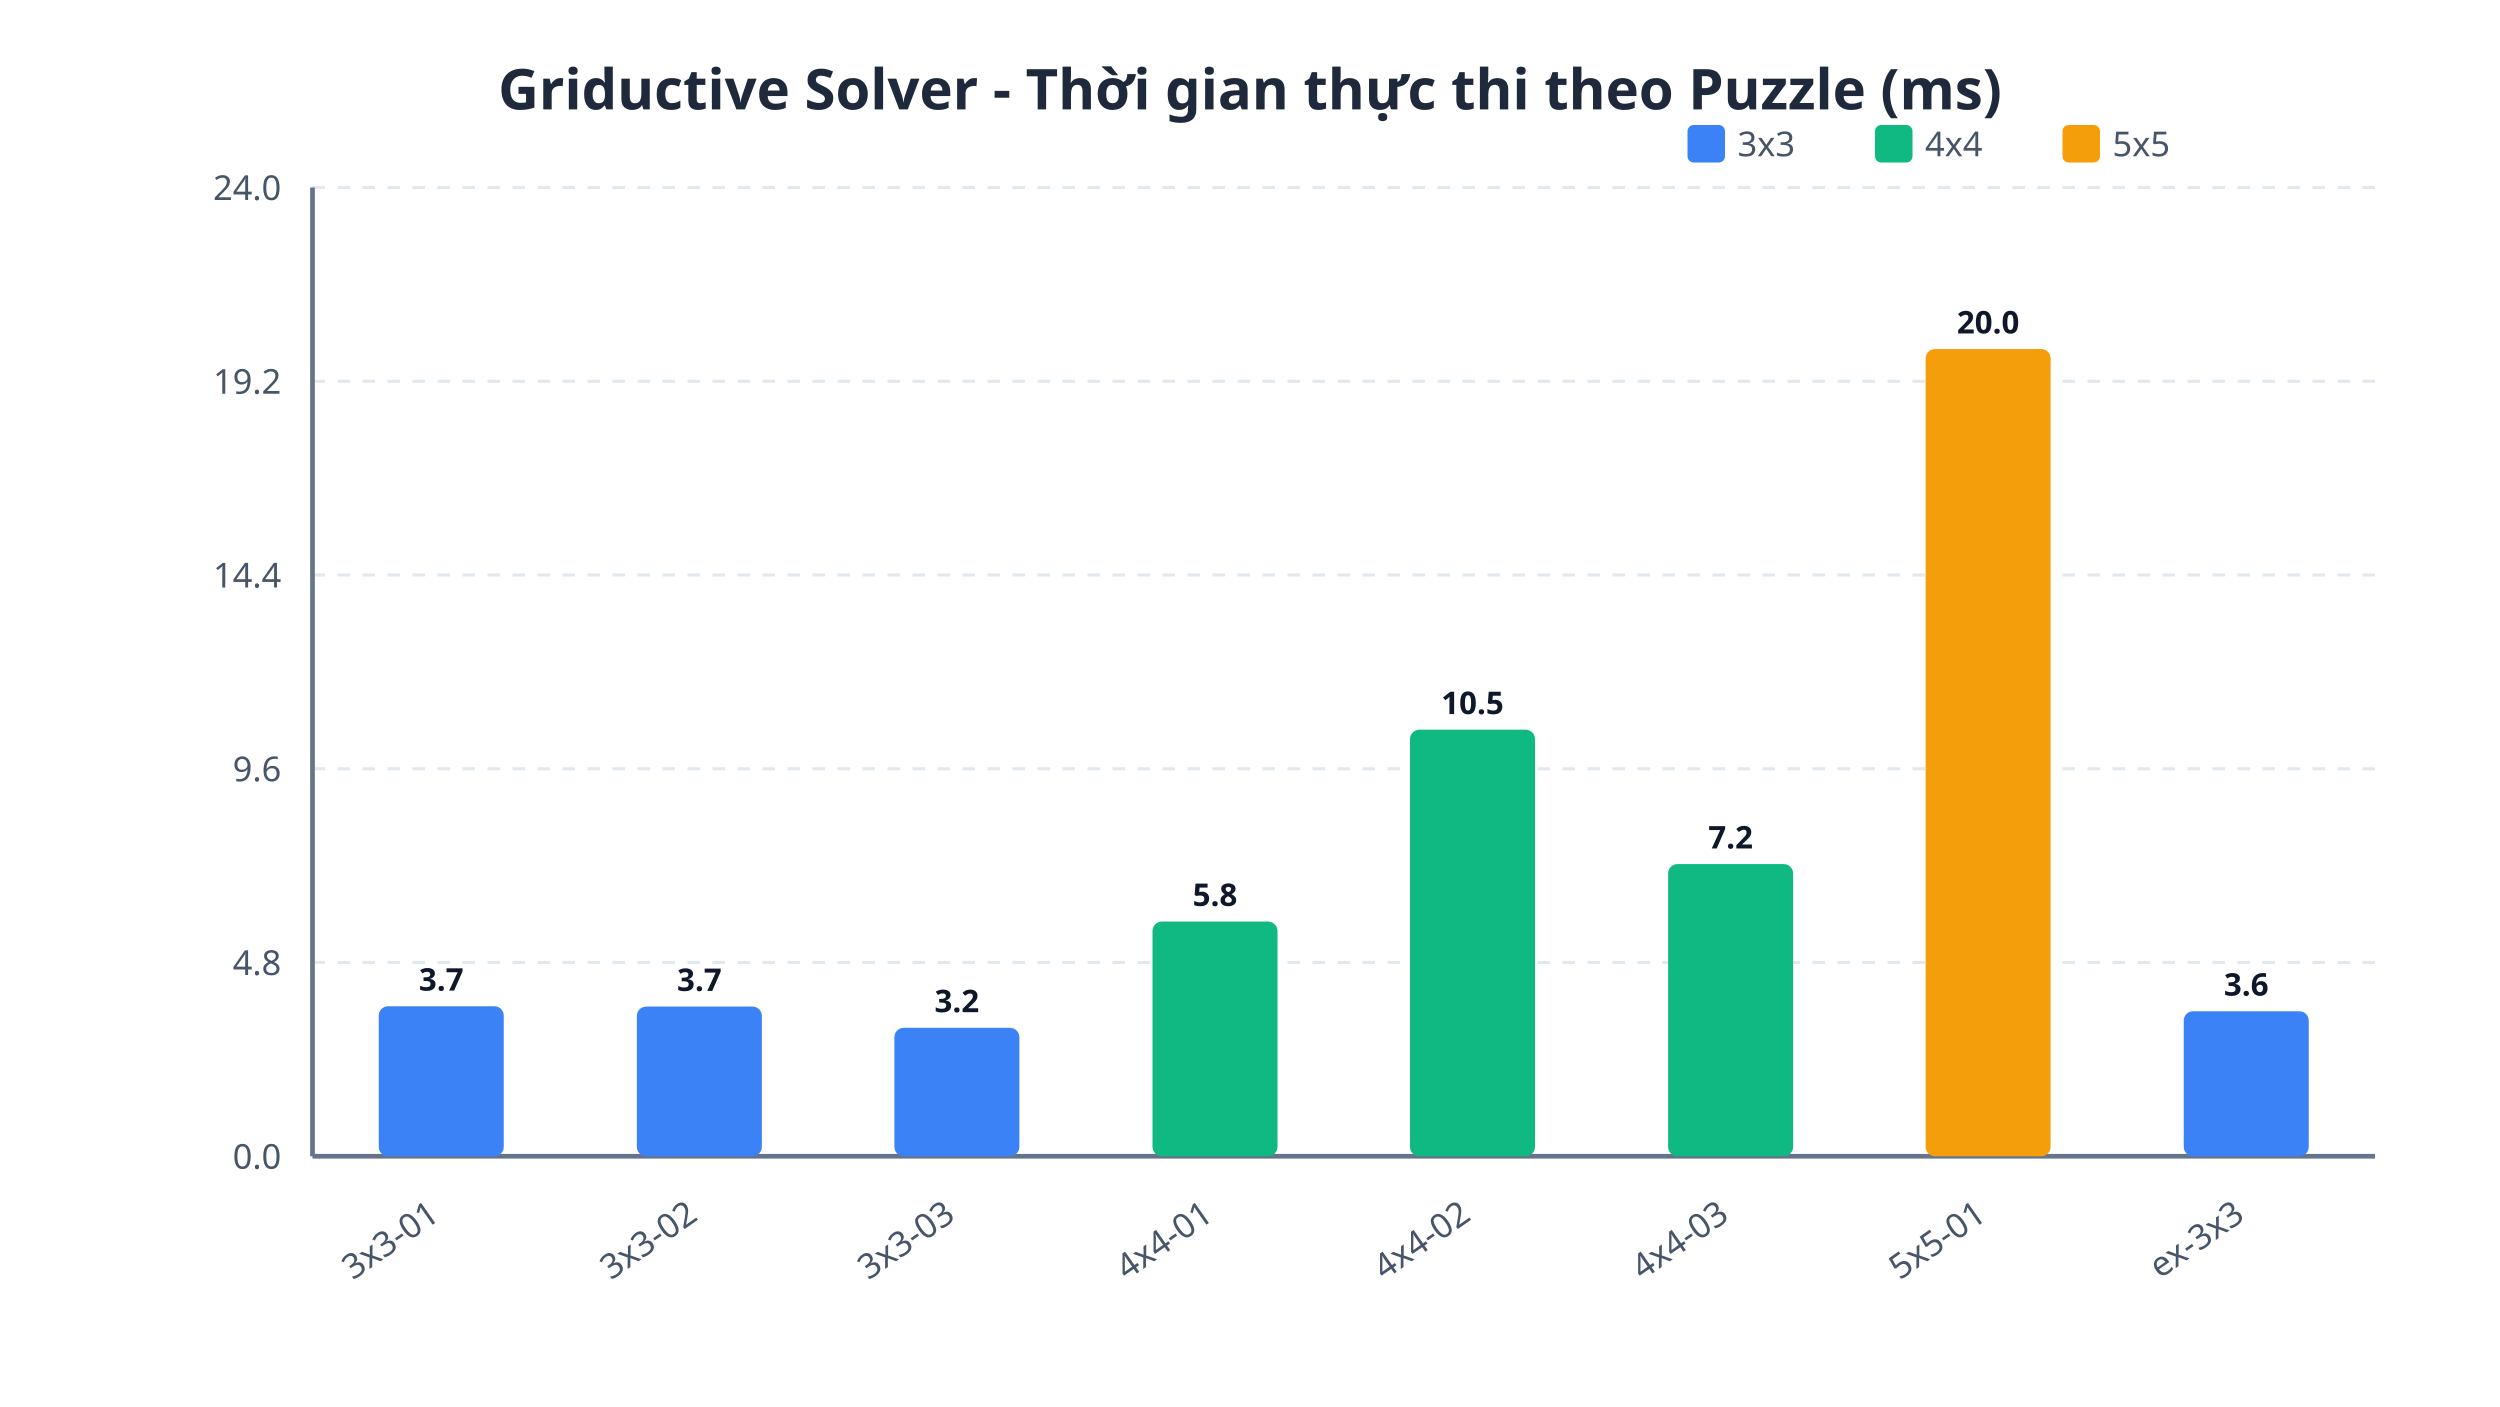
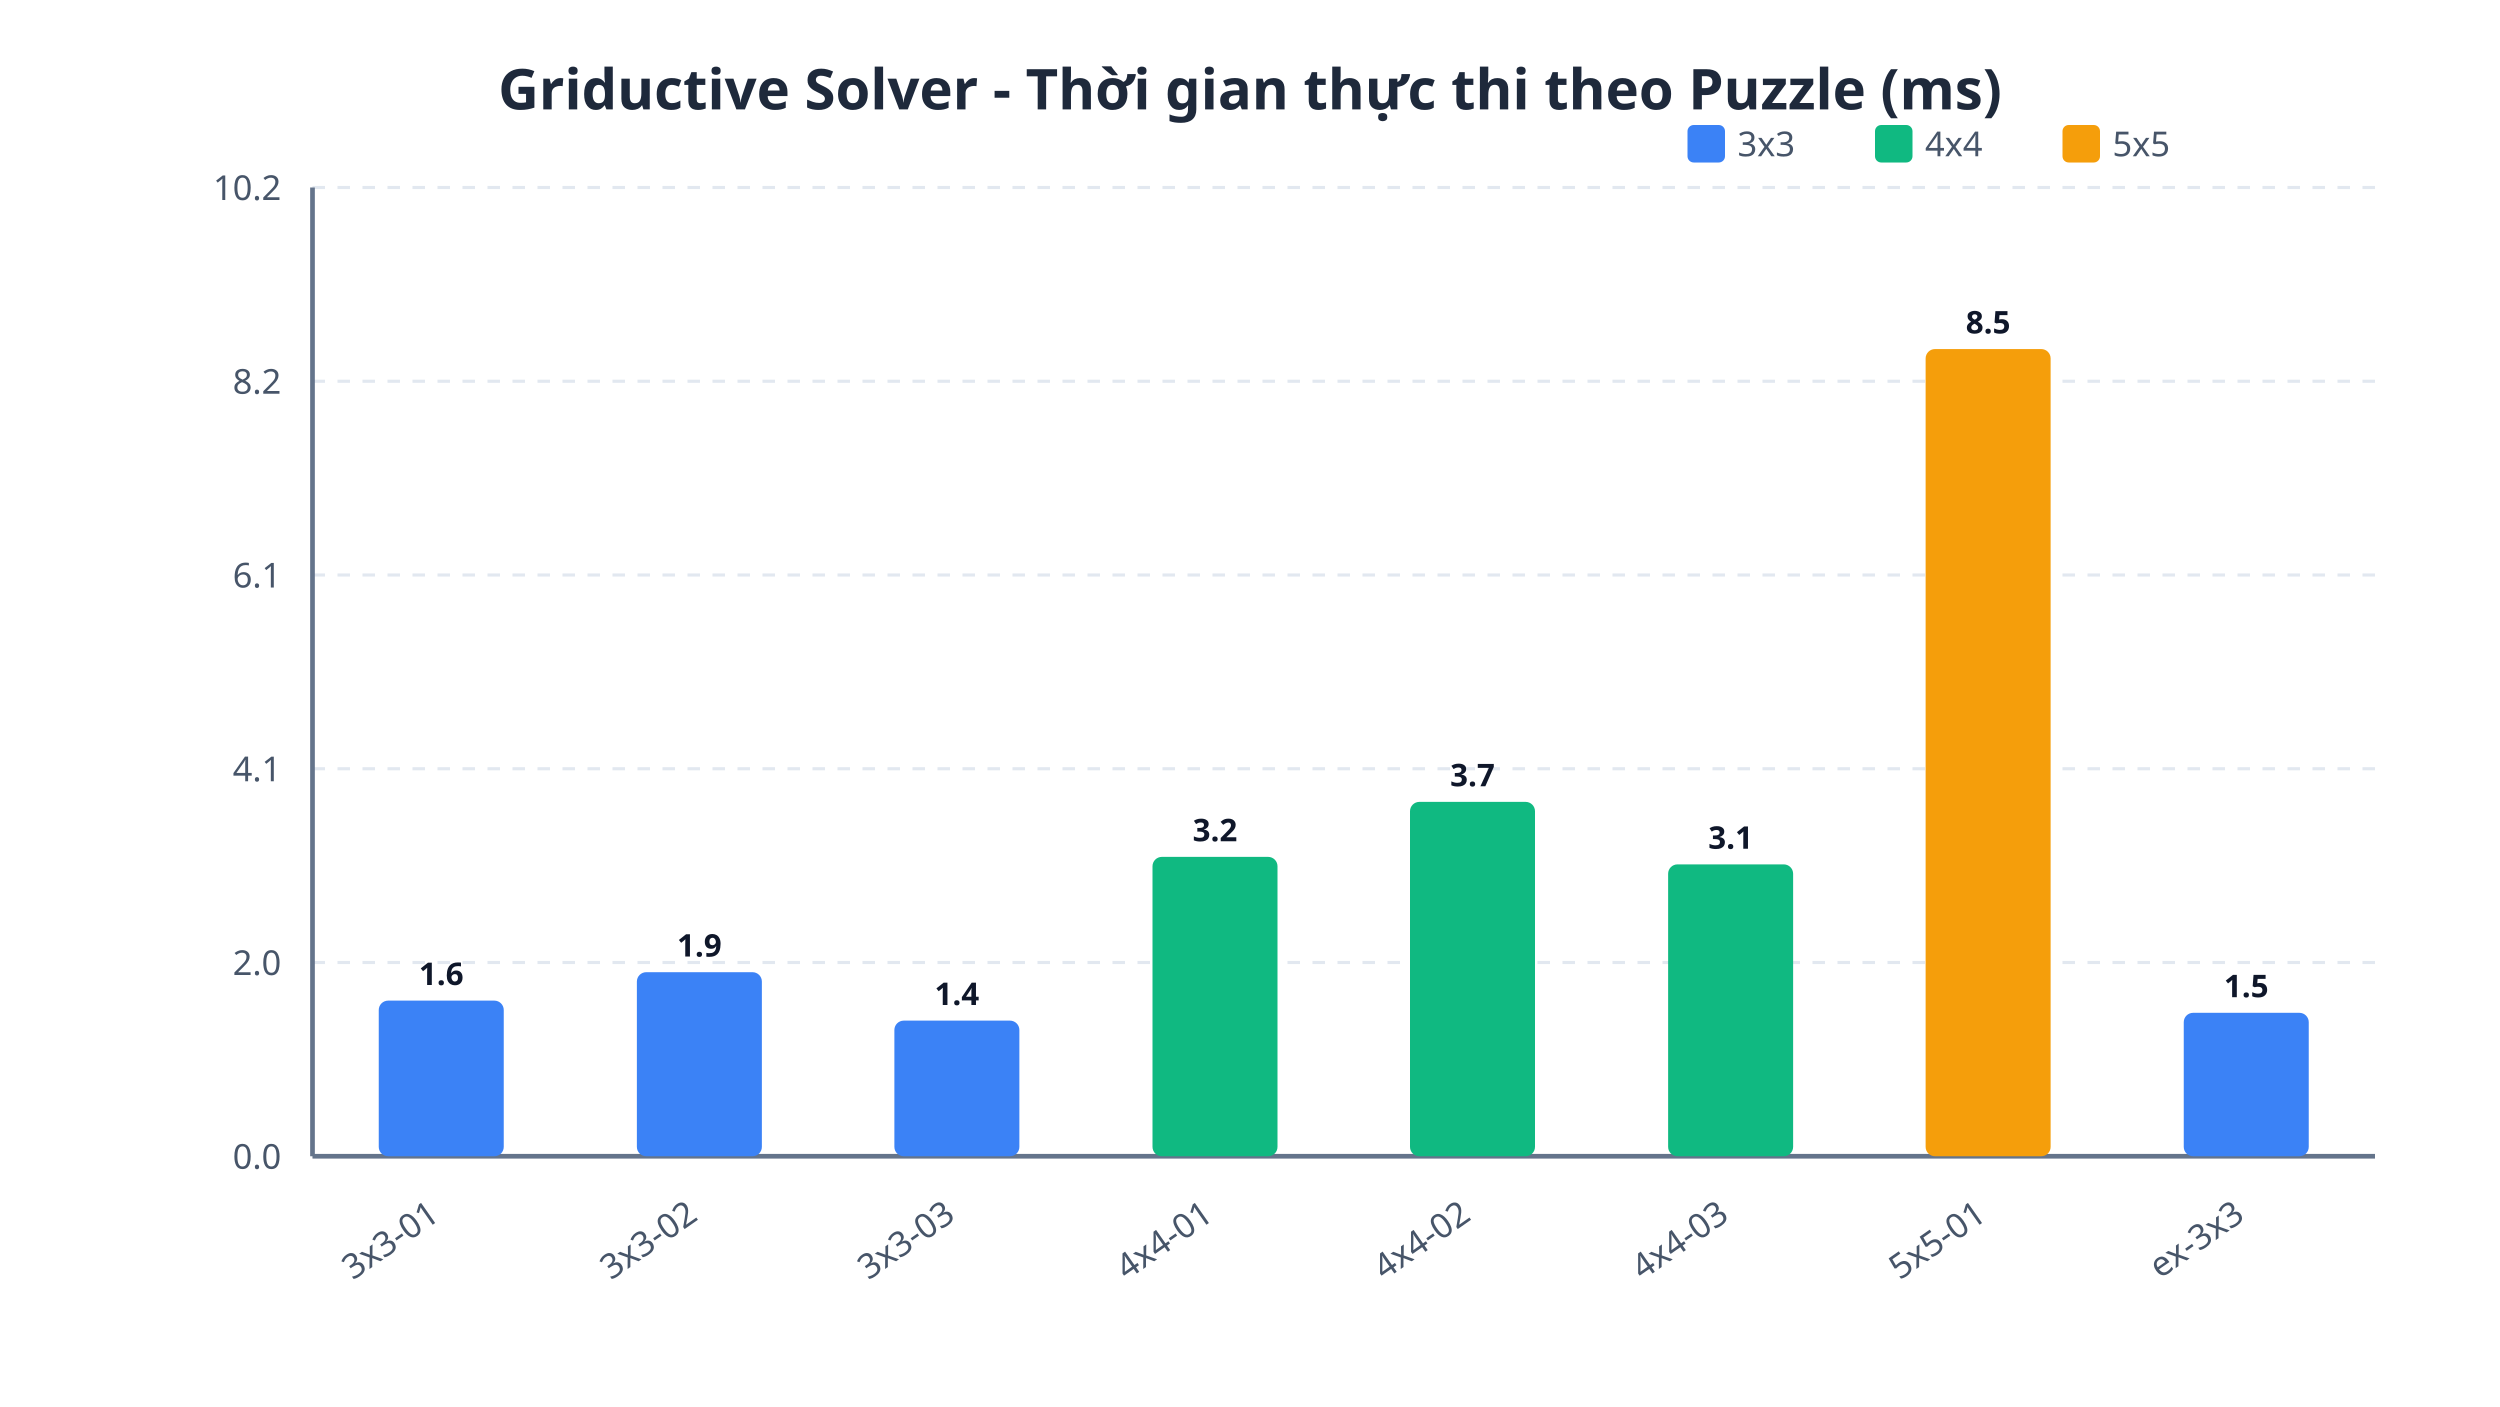
<svg xmlns="http://www.w3.org/2000/svg" viewBox="0 0 800 450" width="800" height="450">
  <style>
  .title { font-family: sans-serif; font-size: 18px; font-weight: bold; fill: #1e293b; text-anchor: middle; }
  .axis { stroke: #64748b; stroke-width: 1.5; }
  .grid { stroke: #e2e8f0; stroke-width: 1; stroke-dasharray: 4,4; }
  .label { font-family: sans-serif; font-size: 11px; fill: #475569; }
  .bar-3 { fill: #3b82f6; }
  .bar-4 { fill: #10b981; }
  .bar-5 { fill: #f59e0b; }
  .val { font-family: sans-serif; font-size: 10px; font-weight: bold; fill: #0f172a; text-anchor: middle; }
</style>
  <text class="title" x="400" y="35">Griductive Solver - Thời gian thực thi theo Puzzle (ms)</text>
  <line class="grid" x1="100" y1="370.0" x2="760" y2="370.0" />
  <text class="label" x="90" y="374.0" text-anchor="end">0.0</text>
  <line class="grid" x1="100" y1="308.0" x2="760" y2="308.0" />
-   <text class="label" x="90" y="312.0" text-anchor="end">4.8</text>
+   <text class="label" x="90" y="312.0" text-anchor="end">2.0</text>
  <line class="grid" x1="100" y1="246.0" x2="760" y2="246.0" />
-   <text class="label" x="90" y="250.0" text-anchor="end">9.6</text>
+   <text class="label" x="90" y="250.0" text-anchor="end">4.1</text>
  <line class="grid" x1="100" y1="184.0" x2="760" y2="184.0" />
-   <text class="label" x="90" y="188.0" text-anchor="end">14.4</text>
+   <text class="label" x="90" y="188.0" text-anchor="end">6.1</text>
  <line class="grid" x1="100" y1="122.0" x2="760" y2="122.0" />
-   <text class="label" x="90" y="126.0" text-anchor="end">19.2</text>
+   <text class="label" x="90" y="126.0" text-anchor="end">8.2</text>
  <line class="grid" x1="100" y1="60.0" x2="760" y2="60.0" />
-   <text class="label" x="90" y="64.0" text-anchor="end">24.0</text>
+   <text class="label" x="90" y="64.0" text-anchor="end">10.2</text>
  <line class="axis" x1="100" y1="370" x2="760" y2="370" />
  <line class="axis" x1="100" y1="60" x2="100" y2="370" />
-   <rect class="bar-3" x="121.2" y="322.0" width="40" height="48.0" rx="3" />
-   <text class="val" x="141.2" y="317.0">3.7</text>
+   <rect class="bar-3" x="121.2" y="320.2" width="40" height="49.8" rx="3" />
+   <text class="val" x="141.2" y="315.2">1.6</text>
  <text class="label" x="141.2" y="390" text-anchor="end" transform="rotate(-35, 141.2, 390)">3x3-01</text>
-   <rect class="bar-3" x="203.8" y="322.1" width="40" height="47.9" rx="3" />
-   <text class="val" x="223.8" y="317.1">3.7</text>
+   <rect class="bar-3" x="203.8" y="311.1" width="40" height="58.9" rx="3" />
+   <text class="val" x="223.8" y="306.1">1.9</text>
  <text class="label" x="223.8" y="390" text-anchor="end" transform="rotate(-35, 223.8, 390)">3x3-02</text>
-   <rect class="bar-3" x="286.2" y="328.9" width="40" height="41.1" rx="3" />
-   <text class="val" x="306.2" y="323.9">3.2</text>
+   <rect class="bar-3" x="286.2" y="326.6" width="40" height="43.4" rx="3" />
+   <text class="val" x="306.2" y="321.6">1.4</text>
  <text class="label" x="306.2" y="390" text-anchor="end" transform="rotate(-35, 306.2, 390)">3x3-03</text>
-   <rect class="bar-4" x="368.8" y="294.9" width="40" height="75.1" rx="3" />
-   <text class="val" x="388.8" y="289.9">5.8</text>
+   <rect class="bar-4" x="368.8" y="274.2" width="40" height="95.8" rx="3" />
+   <text class="val" x="388.8" y="269.2">3.2</text>
  <text class="label" x="388.8" y="390" text-anchor="end" transform="rotate(-35, 388.8, 390)">4x4-01</text>
-   <rect class="bar-4" x="451.2" y="233.5" width="40" height="136.5" rx="3" />
-   <text class="val" x="471.2" y="228.5">10.5</text>
+   <rect class="bar-4" x="451.2" y="256.6" width="40" height="113.4" rx="3" />
+   <text class="val" x="471.2" y="251.6">3.7</text>
  <text class="label" x="471.2" y="390" text-anchor="end" transform="rotate(-35, 471.2, 390)">4x4-02</text>
-   <rect class="bar-4" x="533.8" y="276.5" width="40" height="93.5" rx="3" />
-   <text class="val" x="553.8" y="271.5">7.2</text>
+   <rect class="bar-4" x="533.8" y="276.6" width="40" height="93.4" rx="3" />
+   <text class="val" x="553.8" y="271.6">3.1</text>
  <text class="label" x="553.8" y="390" text-anchor="end" transform="rotate(-35, 553.8, 390)">4x4-03</text>
  <rect class="bar-5" x="616.2" y="111.7" width="40" height="258.3" rx="3" />
-   <text class="val" x="636.2" y="106.7">20.0</text>
+   <text class="val" x="636.2" y="106.7">8.5</text>
  <text class="label" x="636.2" y="390" text-anchor="end" transform="rotate(-35, 636.2, 390)">5x5-01</text>
-   <rect class="bar-3" x="698.8" y="323.6" width="40" height="46.4" rx="3" />
-   <text class="val" x="718.8" y="318.6">3.6</text>
+   <rect class="bar-3" x="698.8" y="324.1" width="40" height="45.9" rx="3" />
+   <text class="val" x="718.8" y="319.1">1.5</text>
  <text class="label" x="718.8" y="390" text-anchor="end" transform="rotate(-35, 718.8, 390)">ex-3x3</text>
  <rect class="bar-3" x="540" y="40" width="12" height="12" rx="2" />
  <text class="label" x="556" y="50">3x3</text>
  <rect class="bar-4" x="600" y="40" width="12" height="12" rx="2" />
  <text class="label" x="616" y="50">4x4</text>
  <rect class="bar-5" x="660" y="40" width="12" height="12" rx="2" />
  <text class="label" x="676" y="50">5x5</text>
</svg>
